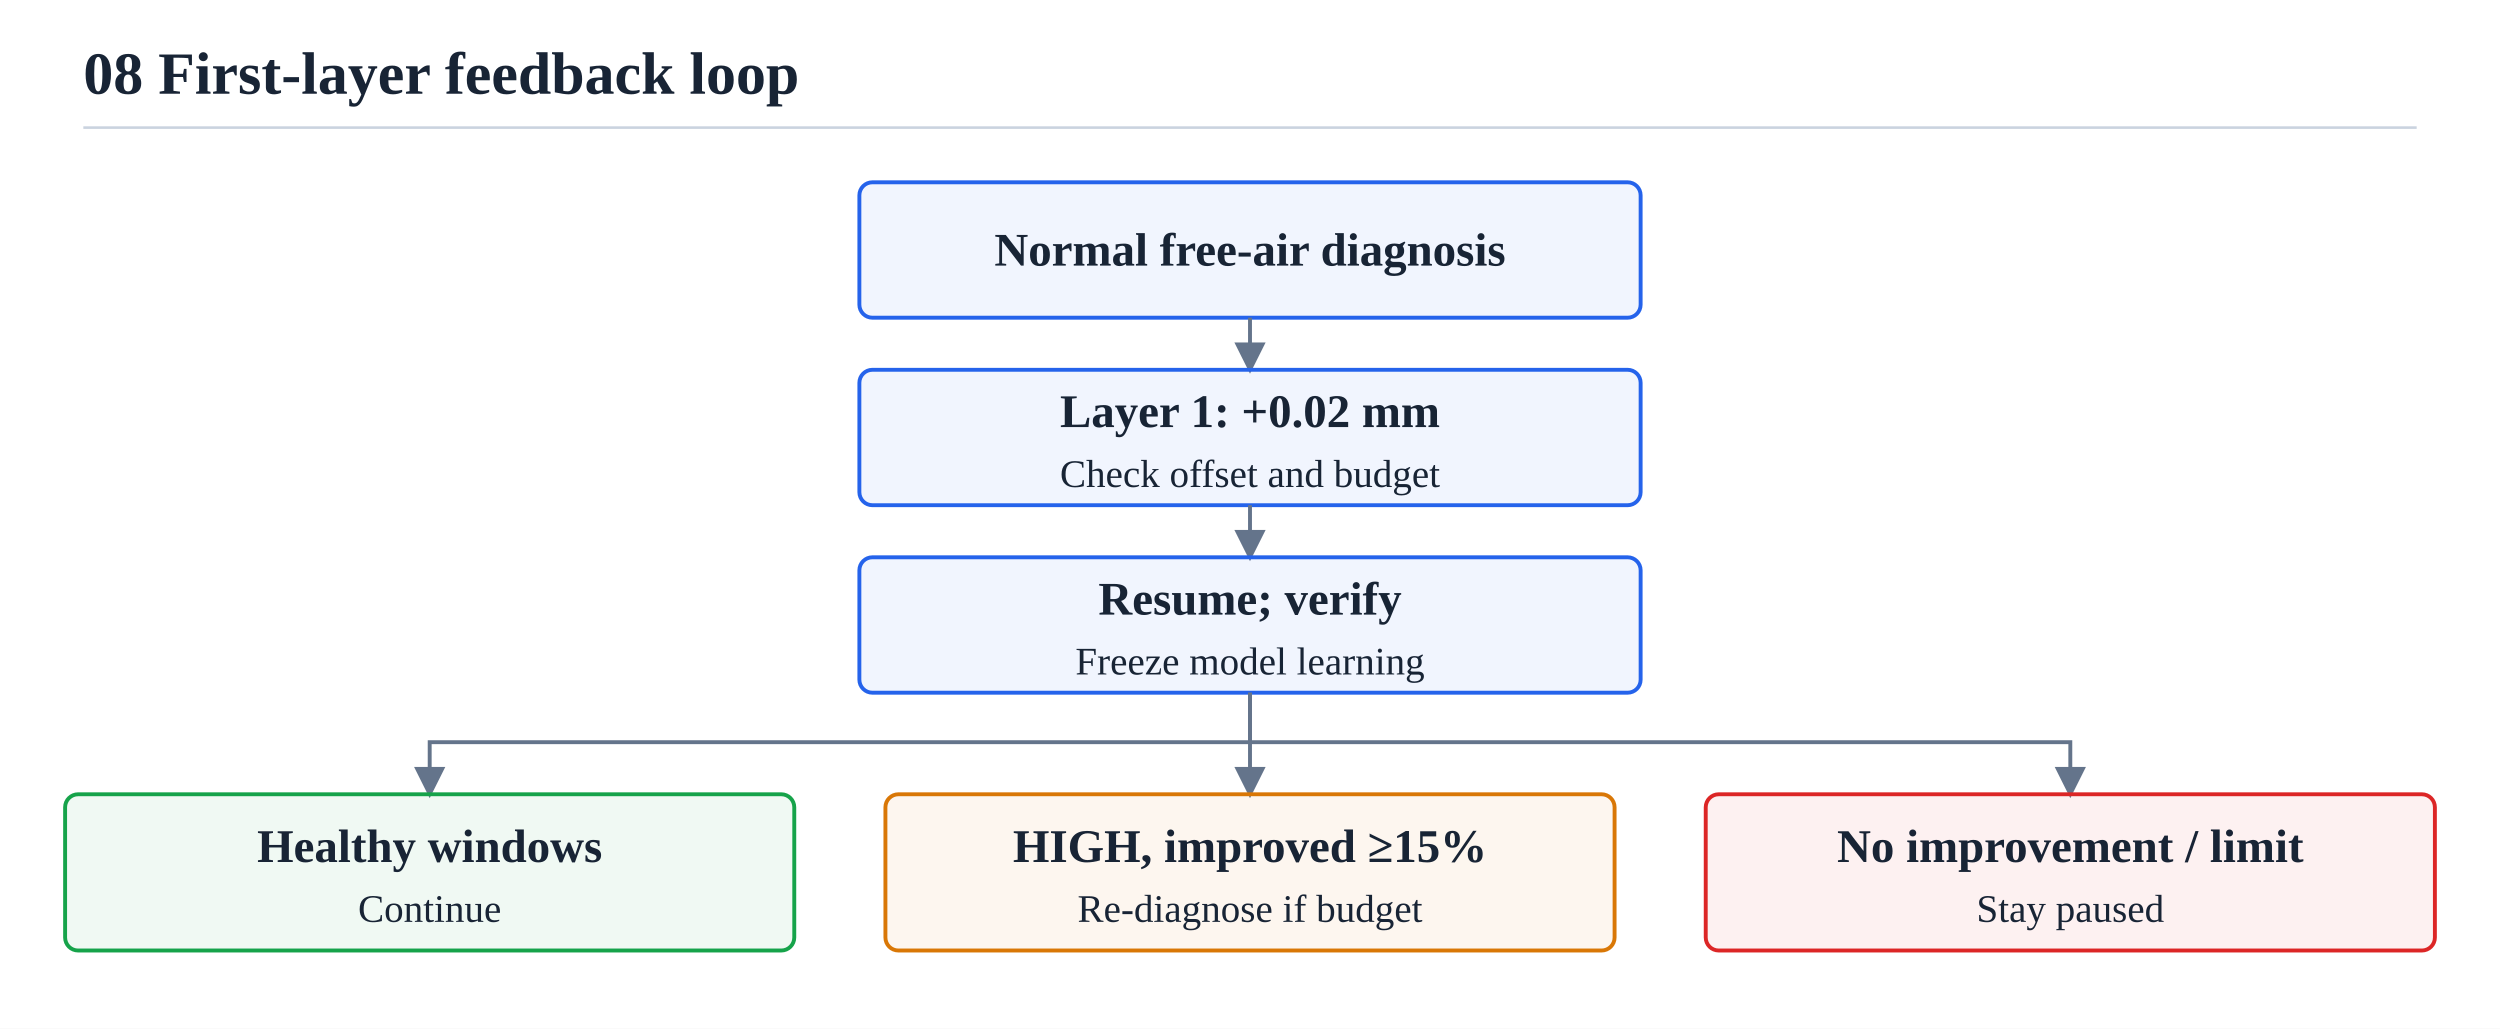
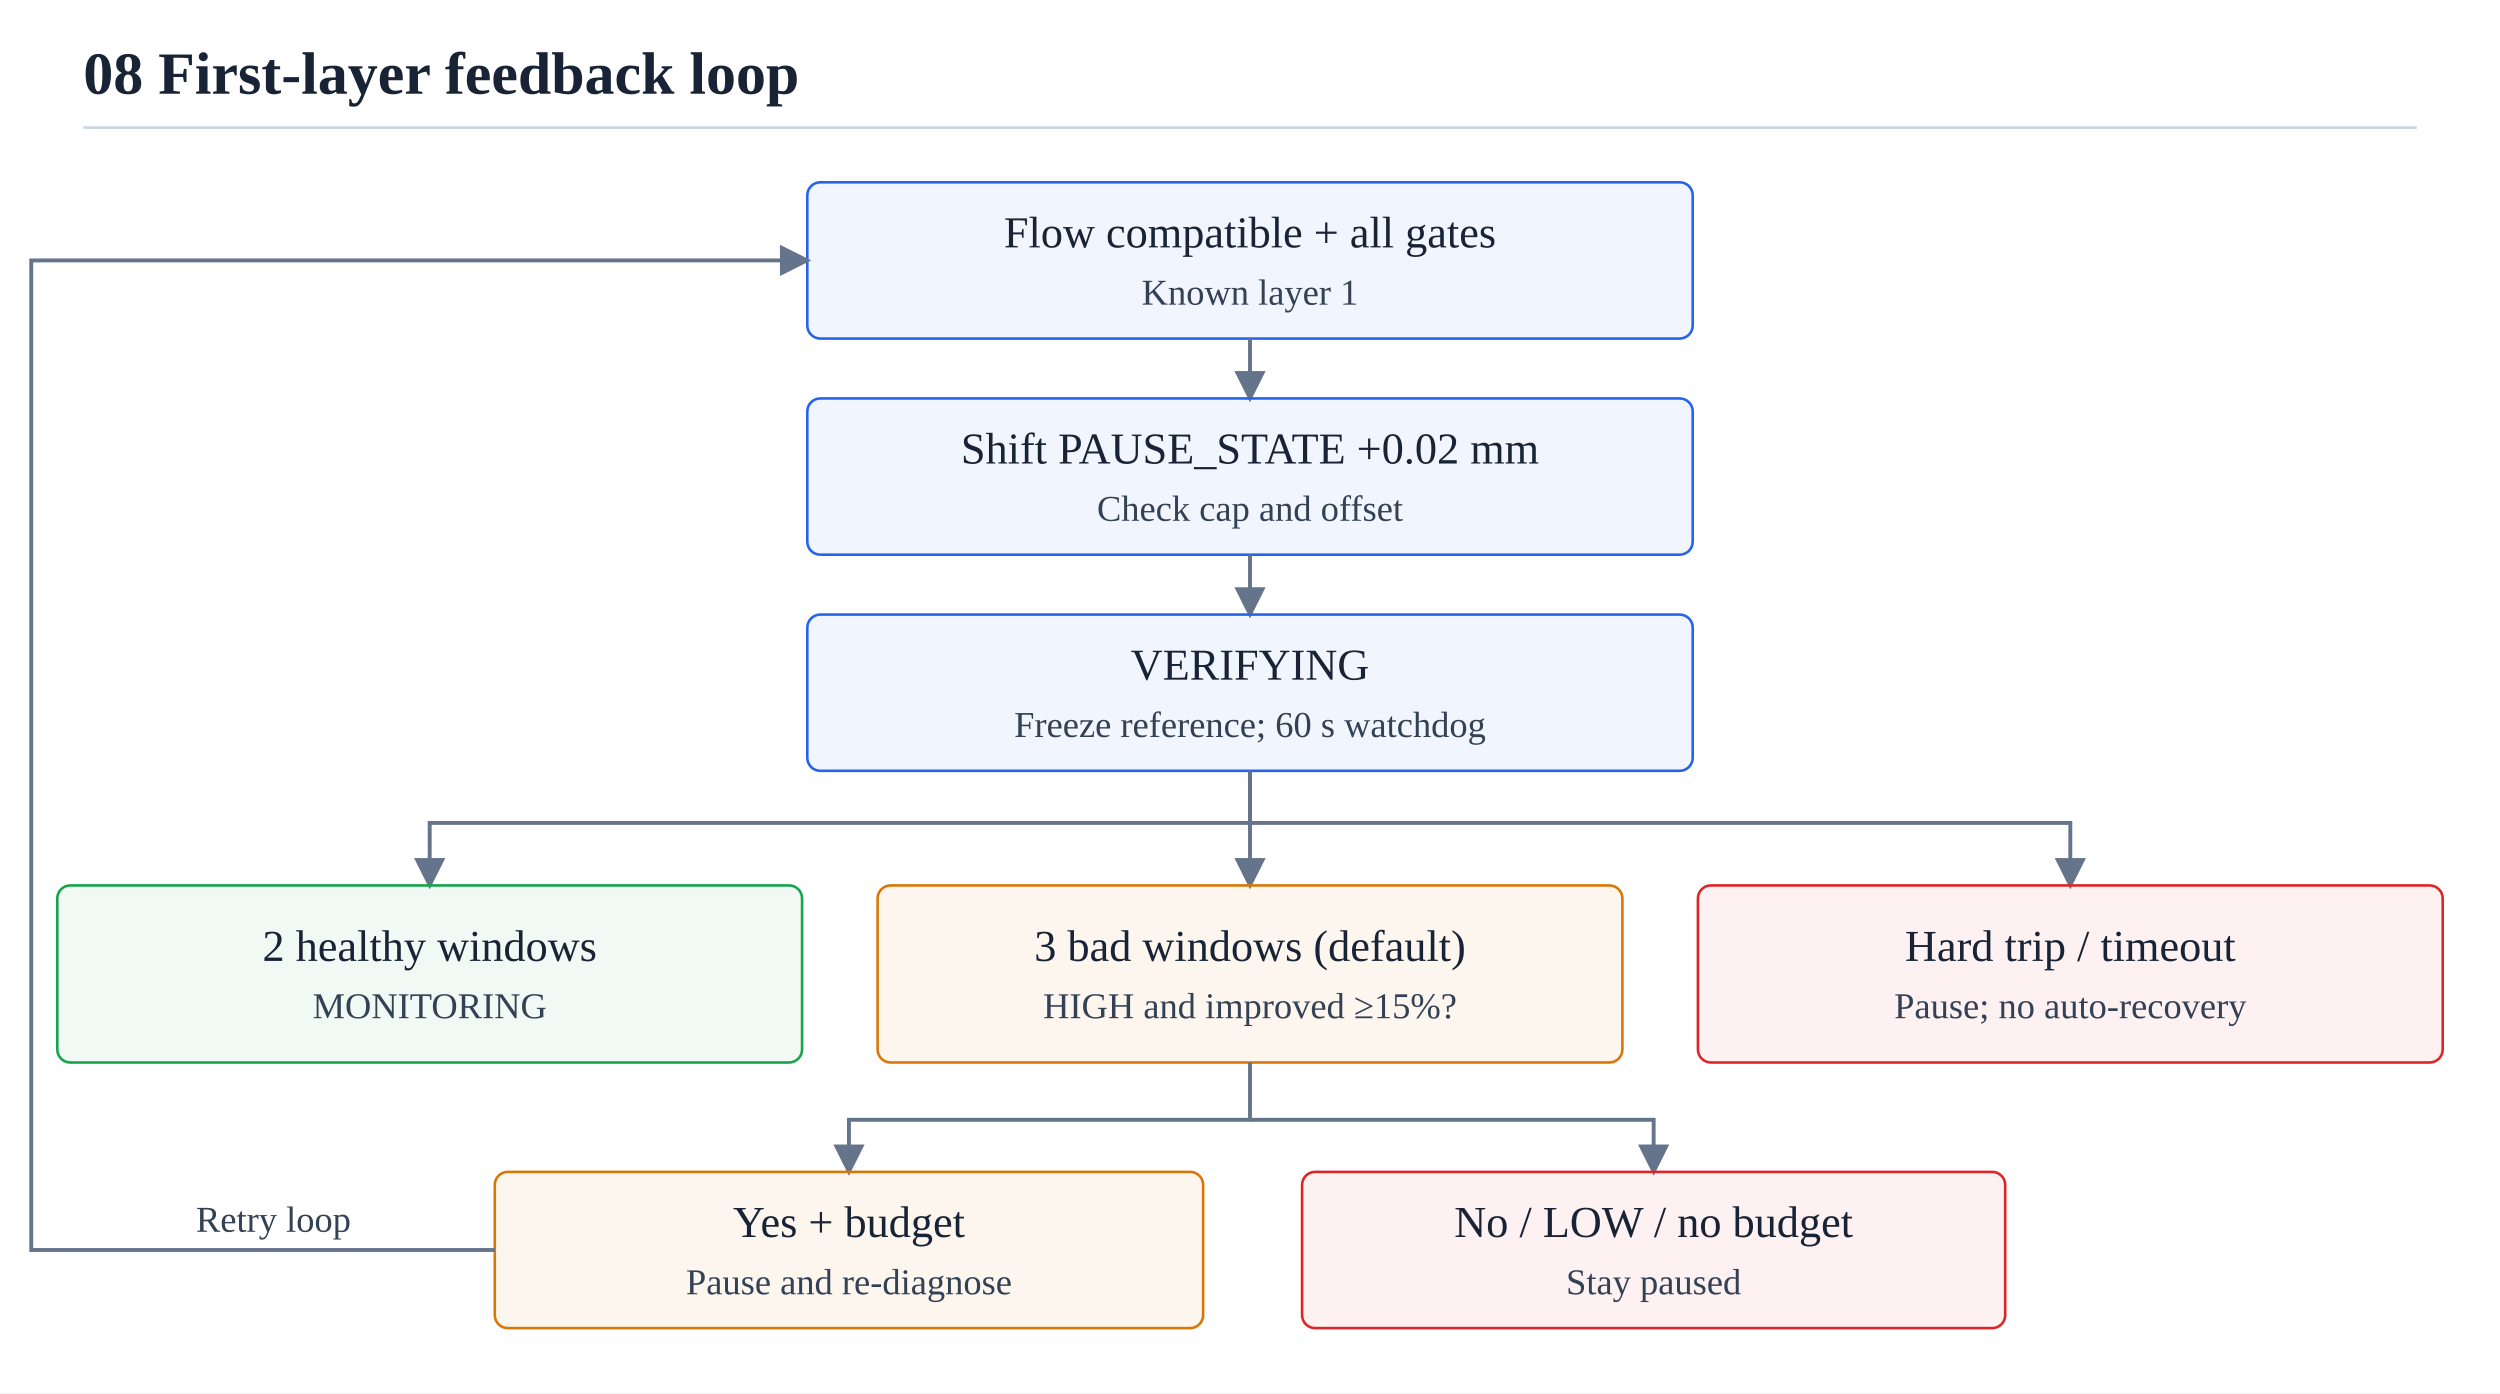
- <svg xmlns="http://www.w3.org/2000/svg" viewBox="0 0 960 395" role="img" aria-label="08  First-layer feedback loop">
+ <svg xmlns="http://www.w3.org/2000/svg" viewBox="0 0 960 535" role="img" aria-label="08  First-layer feedback loop">
  <defs>
    <marker id="a" markerWidth="8" markerHeight="8" refX="7" refY="4" orient="auto">
      <path d="M0 0L8 4L0 8Z" fill="#64748b" />
    </marker>
  </defs>
-   <rect width="960" height="395" fill="#fff" />
-   <g font-family="Times New Roman, SimSun, Noto Serif CJK SC, serif" fill="#182435">
-     <text x="32" y="36" font-size="23" font-weight="bold">08  First-layer feedback loop</text>
+   <rect width="960" height="535" fill="#fff" />
+   <g font-family="Times New Roman, SimSun, Noto Serif CJK SC, serif">
+     <text x="32" y="36" font-size="23" font-weight="bold" fill="#182435">08  First-layer feedback loop</text>
    <path d="M32 49H928" stroke="#cad3df" />
-     <rect x="330" y="70" width="300" height="52" rx="5" stroke="#2563eb" stroke-width="1.5" fill="#2563eb" fill-opacity=".065" />
-     <text x="480" y="102" text-anchor="middle" font-size="18" font-weight="bold">Normal free-air diagnosis</text>
-     <path d="M480 122V142" fill="none" stroke="#64748b" stroke-width="1.5" marker-end="url(#a)" />
-     <rect x="330" y="142" width="300" height="52" rx="5" stroke="#2563eb" stroke-width="1.5" fill="#2563eb" fill-opacity=".065" />
-     <text x="480" y="164" text-anchor="middle" font-size="18" font-weight="bold">Layer 1: +0.02 mm</text>
-     <text x="480" y="187" text-anchor="middle" font-size="15">Check offset and budget</text>
-     <path d="M480 194V214" fill="none" stroke="#64748b" stroke-width="1.5" marker-end="url(#a)" />
-     <rect x="330" y="214" width="300" height="52" rx="5" stroke="#2563eb" stroke-width="1.5" fill="#2563eb" fill-opacity=".065" />
-     <text x="480" y="236" text-anchor="middle" font-size="18" font-weight="bold">Resume; verify</text>
-     <text x="480" y="259" text-anchor="middle" font-size="15">Freeze model learning</text>
-     <path d="M480 266V285H165V305" fill="none" stroke="#64748b" stroke-width="1.5" marker-end="url(#a)" />
-     <path d="M480 266V305" fill="none" stroke="#64748b" stroke-width="1.5" marker-end="url(#a)" />
-     <path d="M480 285H795V305" fill="none" stroke="#64748b" stroke-width="1.5" marker-end="url(#a)" />
-     <rect x="25" y="305" width="280" height="60" rx="5" stroke="#16a34a" stroke-width="1.5" fill="#16a34a" fill-opacity=".065" />
-     <text x="165" y="331" text-anchor="middle" font-size="18" font-weight="bold">Healthy windows</text>
-     <text x="165" y="354" text-anchor="middle" font-size="15">Continue</text>
-     <rect x="340" y="305" width="280" height="60" rx="5" stroke="#d97706" stroke-width="1.5" fill="#d97706" fill-opacity=".065" />
-     <text x="480" y="331" text-anchor="middle" font-size="18" font-weight="bold">HIGH, improved ≥15%</text>
-     <text x="480" y="354" text-anchor="middle" font-size="15">Re-diagnose if budget</text>
-     <rect x="655" y="305" width="280" height="60" rx="5" stroke="#dc2626" stroke-width="1.5" fill="#dc2626" fill-opacity=".065" />
-     <text x="795" y="331" text-anchor="middle" font-size="18" font-weight="bold">No improvement / limit</text>
-     <text x="795" y="354" text-anchor="middle" font-size="15">Stay paused</text>
+     <rect x="310" y="70" width="340" height="60" rx="5" stroke="#2563eb" fill="#2563eb" fill-opacity=".065" />
+     <text x="480" y="95" text-anchor="middle" font-size="17" fill="#182435">Flow compatible + all gates</text>
+     <text x="480" y="117" text-anchor="middle" font-size="14" fill="#334155">Known layer 1</text>
+     <path d="M480 130V153" fill="none" stroke="#64748b" stroke-width="1.5" marker-end="url(#a)" />
+     <rect x="310" y="153" width="340" height="60" rx="5" stroke="#2563eb" fill="#2563eb" fill-opacity=".065" />
+     <text x="480" y="178" text-anchor="middle" font-size="17" fill="#182435">Shift PAUSE_STATE +0.02 mm</text>
+     <text x="480" y="200" text-anchor="middle" font-size="14" fill="#334155">Check cap and offset</text>
+     <path d="M480 213V236" fill="none" stroke="#64748b" stroke-width="1.5" marker-end="url(#a)" />
+     <rect x="310" y="236" width="340" height="60" rx="5" stroke="#2563eb" fill="#2563eb" fill-opacity=".065" />
+     <text x="480" y="261" text-anchor="middle" font-size="17" fill="#182435">VERIFYING</text>
+     <text x="480" y="283" text-anchor="middle" font-size="14" fill="#334155">Freeze reference; 60 s watchdog</text>
+     <path d="M480 296V316H165V340" fill="none" stroke="#64748b" stroke-width="1.5" marker-end="url(#a)" />
+     <path d="M480 296V340" fill="none" stroke="#64748b" stroke-width="1.5" marker-end="url(#a)" />
+     <path d="M480 316H795V340" fill="none" stroke="#64748b" stroke-width="1.5" marker-end="url(#a)" />
+     <rect x="22" y="340" width="286" height="68" rx="5" stroke="#16a34a" fill="#16a34a" fill-opacity=".065" />
+     <text x="165" y="369" text-anchor="middle" font-size="17" fill="#182435">2 healthy windows</text>
+     <text x="165" y="391" text-anchor="middle" font-size="14" fill="#334155">MONITORING</text>
+     <rect x="337" y="340" width="286" height="68" rx="5" stroke="#d97706" fill="#d97706" fill-opacity=".065" />
+     <text x="480" y="369" text-anchor="middle" font-size="17" fill="#182435">3 bad windows (default)</text>
+     <text x="480" y="391" text-anchor="middle" font-size="14" fill="#334155">HIGH and improved ≥15%?</text>
+     <rect x="652" y="340" width="286" height="68" rx="5" stroke="#dc2626" fill="#dc2626" fill-opacity=".065" />
+     <text x="795" y="369" text-anchor="middle" font-size="17" fill="#182435">Hard trip / timeout</text>
+     <text x="795" y="391" text-anchor="middle" font-size="14" fill="#334155">Pause; no auto-recovery</text>
+     <path d="M480 408V430H326V450" fill="none" stroke="#64748b" stroke-width="1.5" marker-end="url(#a)" />
+     <path d="M480 430H635V450" fill="none" stroke="#64748b" stroke-width="1.5" marker-end="url(#a)" />
+     <rect x="190" y="450" width="272" height="60" rx="5" stroke="#d97706" fill="#d97706" fill-opacity=".065" />
+     <text x="326" y="475" text-anchor="middle" font-size="17" fill="#182435">Yes + budget</text>
+     <text x="326" y="497" text-anchor="middle" font-size="14" fill="#334155">Pause and re-diagnose</text>
+     <rect x="500" y="450" width="270" height="60" rx="5" stroke="#dc2626" fill="#dc2626" fill-opacity=".065" />
+     <text x="635" y="475" text-anchor="middle" font-size="17" fill="#182435">No / LOW / no budget</text>
+     <text x="635" y="497" text-anchor="middle" font-size="14" fill="#334155">Stay paused</text>
+     <path d="M190 480H12V100H310" fill="none" stroke="#64748b" stroke-width="1.5" marker-end="url(#a)" />
+     <text x="105" y="473" text-anchor="middle" font-size="14" fill="#334155">Retry loop</text>
  </g>
</svg>
